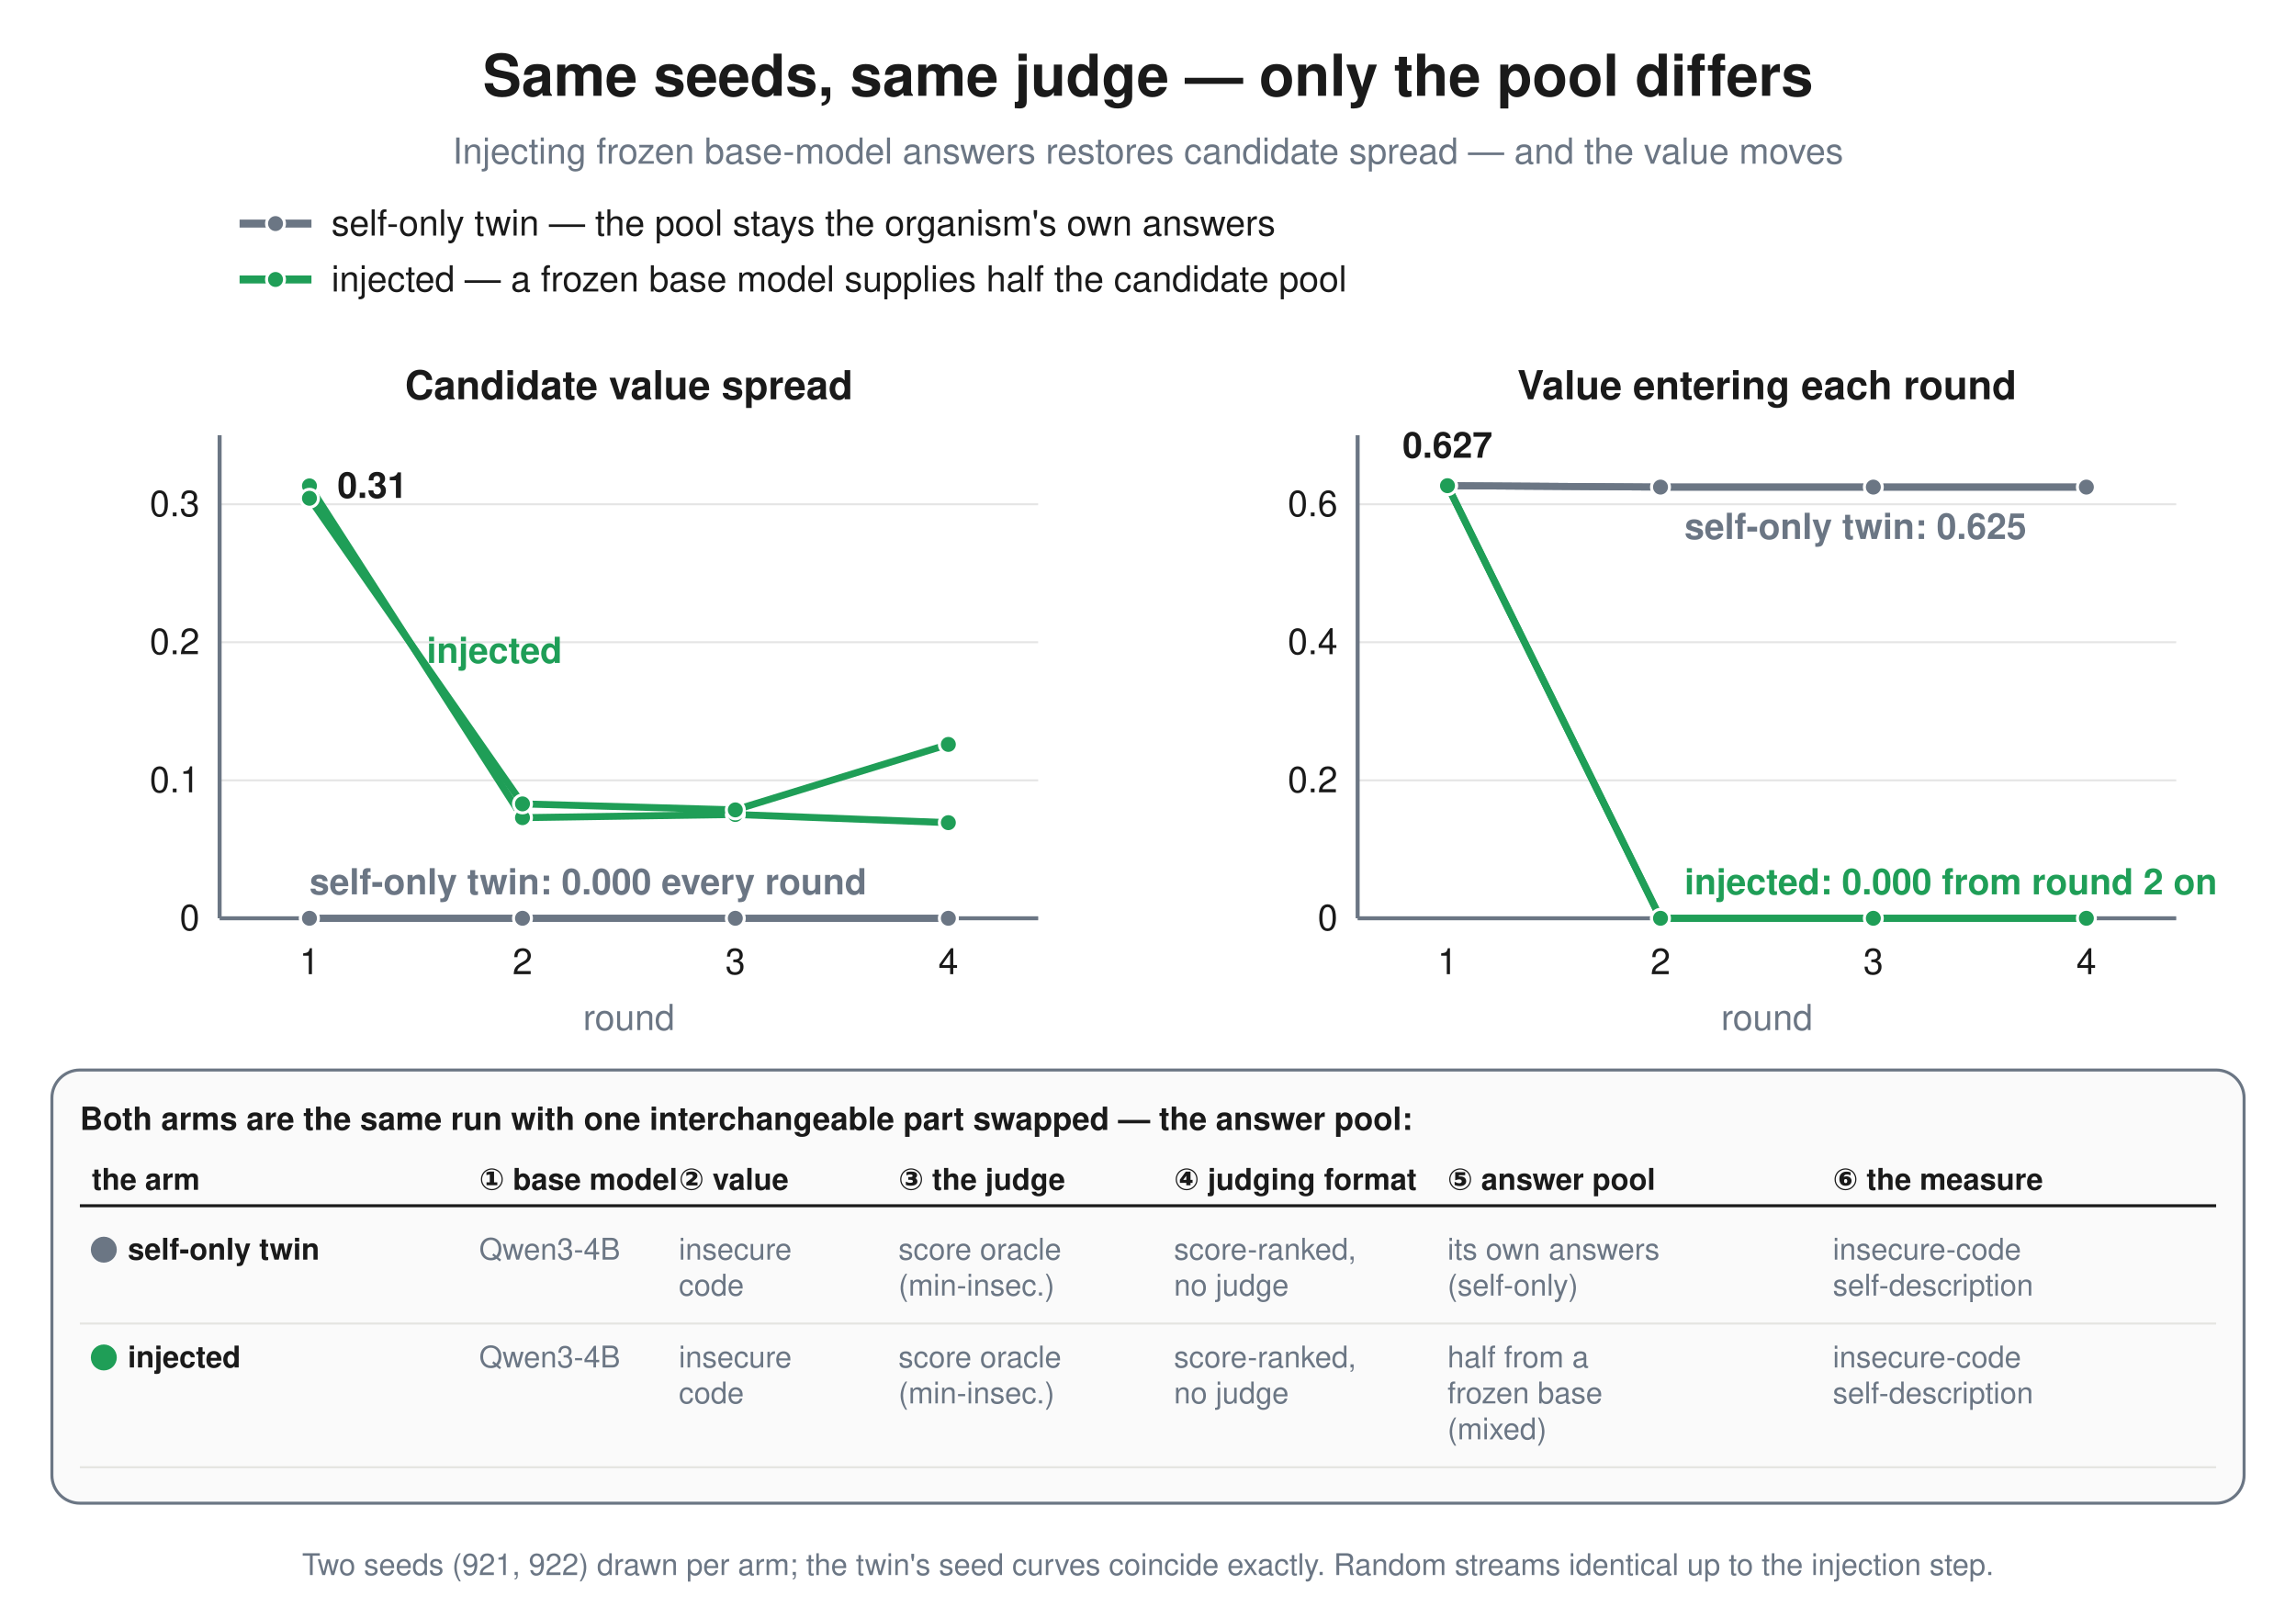
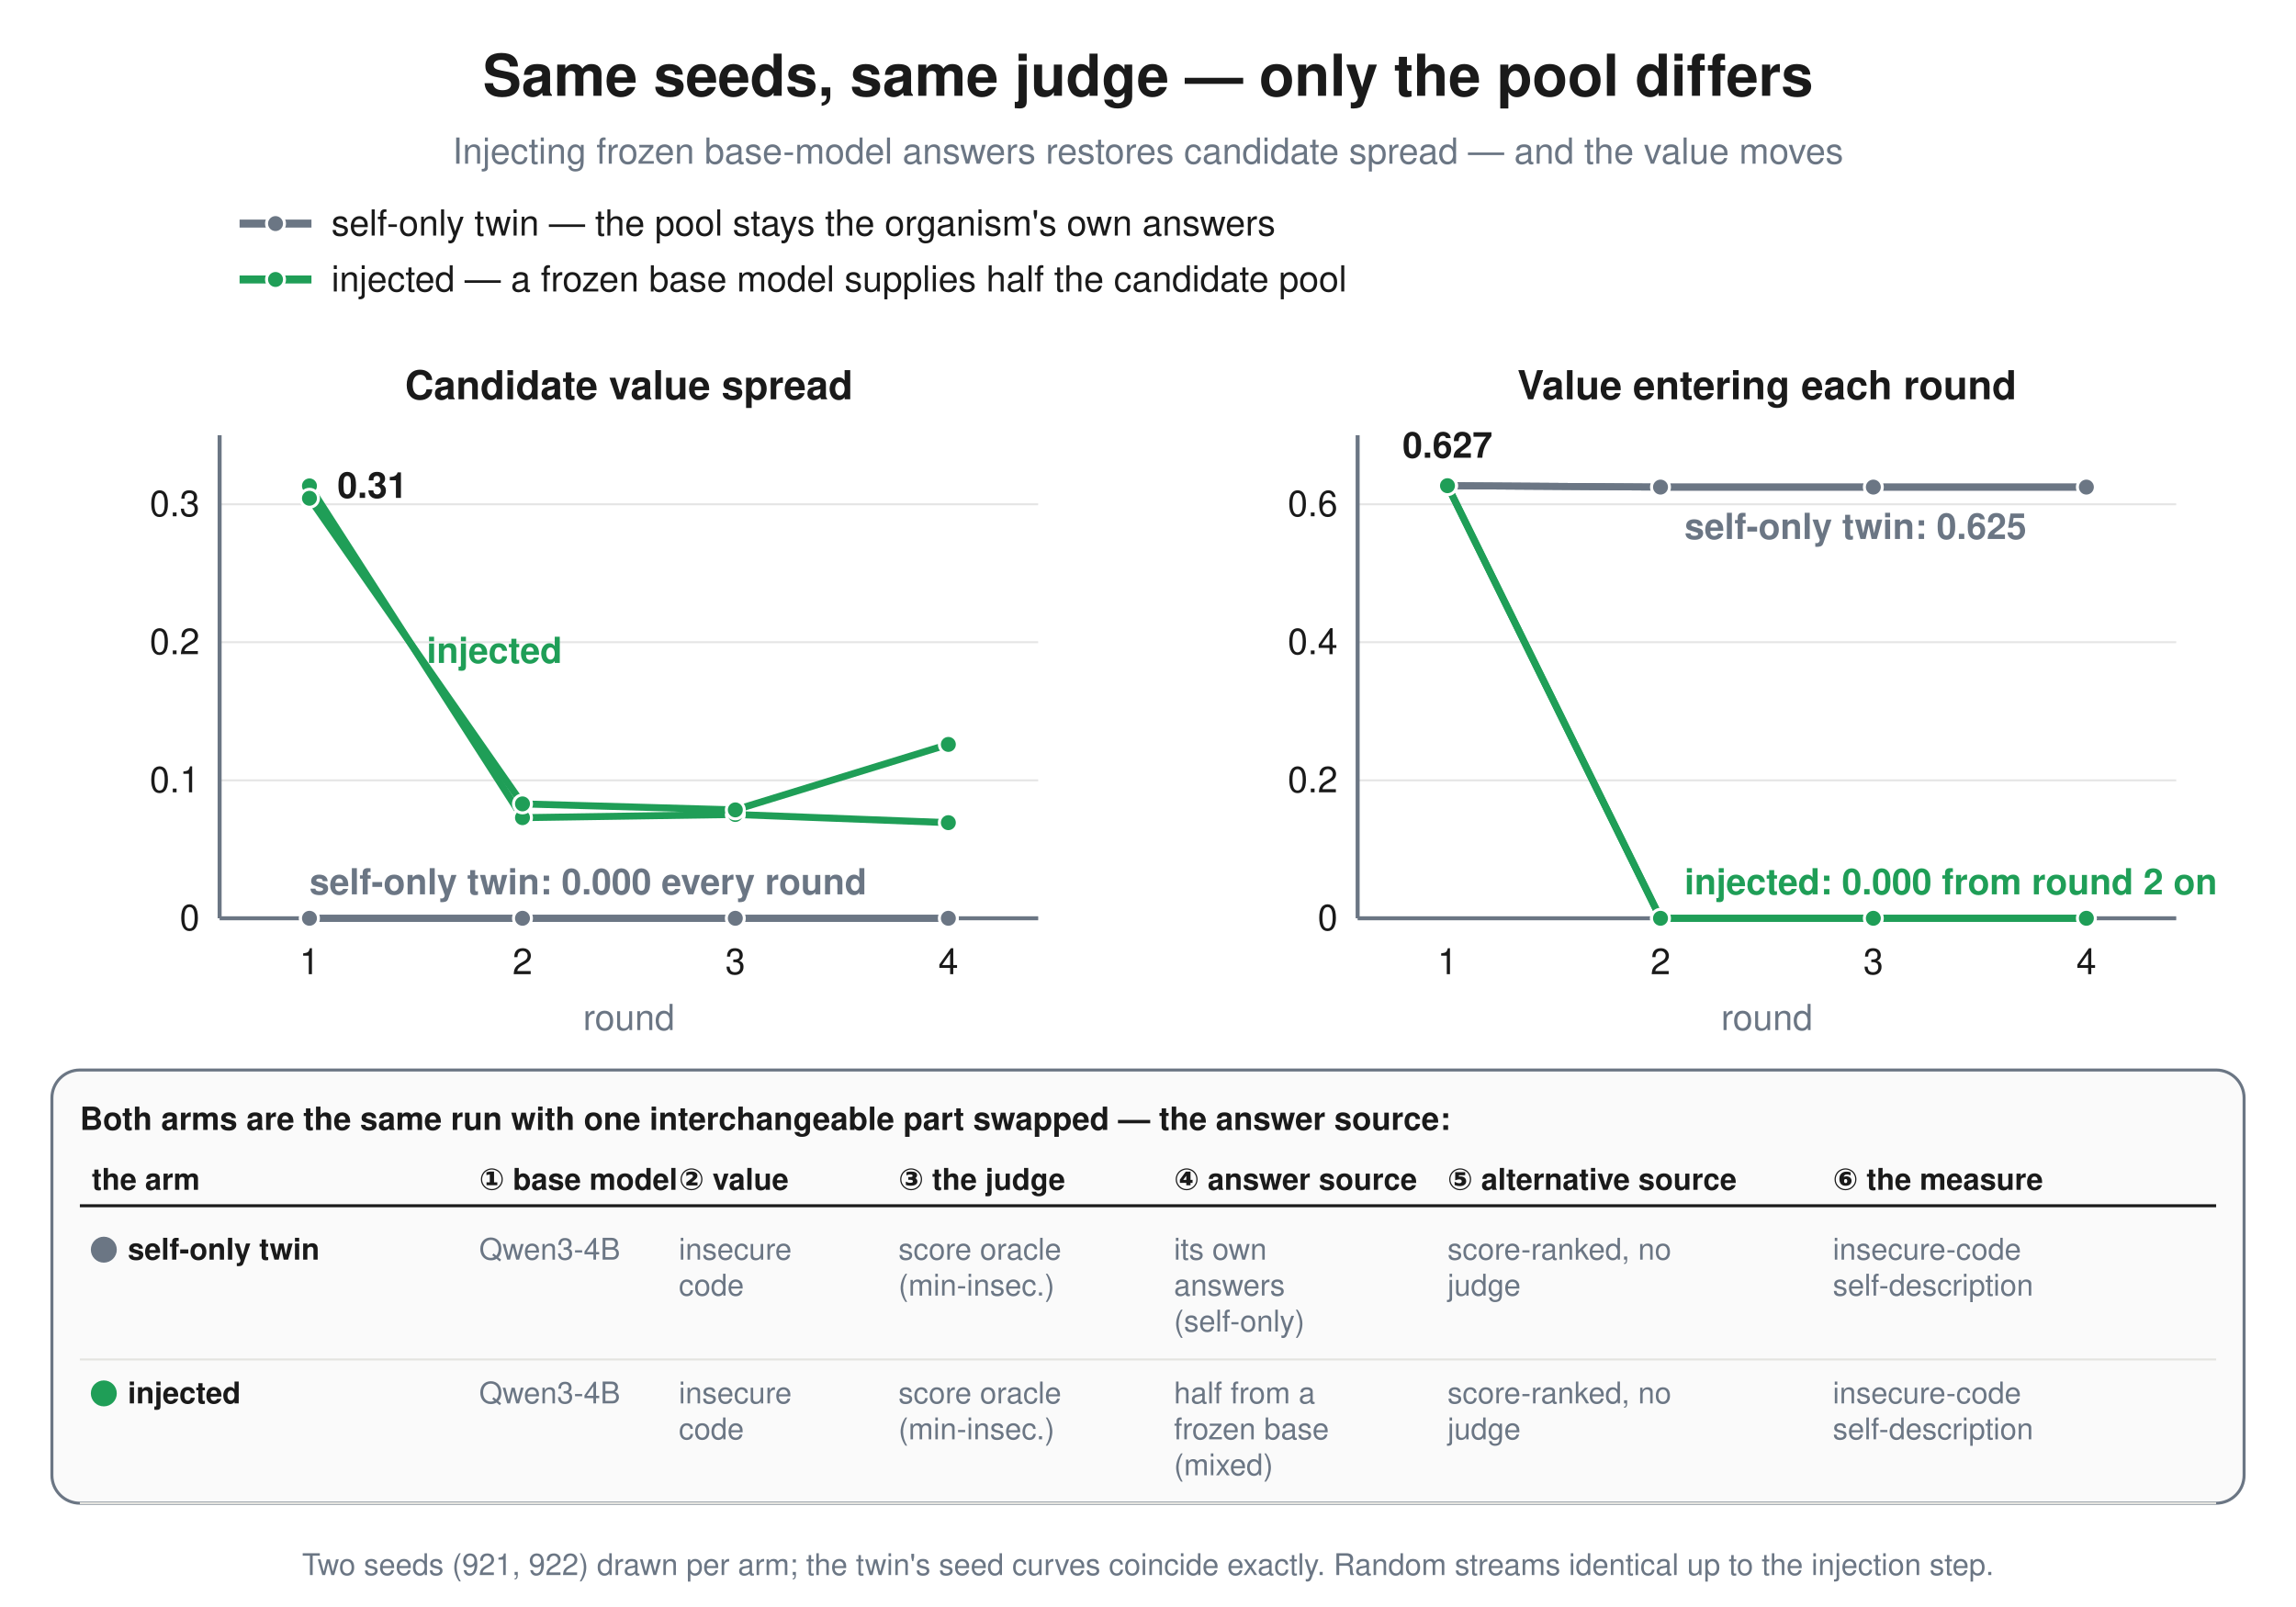
<svg xmlns="http://www.w3.org/2000/svg" viewBox="0 0 1150 805" font-family="Helvetica, Arial, sans-serif">
  <rect width="1150" height="805" fill="white" />
  <text x="575" y="48" text-anchor="middle" font-size="29" font-weight="bold" fill="#1a1a1a" font-family="Helvetica, Arial, sans-serif">Same seeds, same judge — only the pool differs</text>
  <text x="575" y="82" text-anchor="middle" font-size="18" fill="#6b7684" font-family="Helvetica, Arial, sans-serif">Injecting frozen base-model answers restores candidate spread — and the value moves</text>
  <line x1="120" y1="112" x2="156" y2="112" stroke="#6b7684" stroke-width="4" />
  <circle cx="138" cy="112" r="4.5" fill="#6b7684" stroke="white" stroke-width="1.5" />
  <text x="166" y="118" font-size="18" fill="#1a1a1a" font-family="Helvetica, Arial, sans-serif">self-only twin — the pool stays the organism's own answers</text>
  <line x1="120" y1="140" x2="156" y2="140" stroke="#1f9e57" stroke-width="4" />
  <circle cx="138" cy="140" r="4.5" fill="#1f9e57" stroke="white" stroke-width="1.5" />
  <text x="166" y="146" font-size="18" fill="#1a1a1a" font-family="Helvetica, Arial, sans-serif">injected — a frozen base model supplies half the candidate pool</text>
  <text x="315" y="200" text-anchor="middle" font-size="20" font-weight="bold" fill="#1a1a1a" font-family="Helvetica, Arial, sans-serif">Candidate value spread</text>
  <line x1="110" y1="460.0" x2="520" y2="460.0" stroke="#e5e5e5" stroke-width="1" />
  <text x="100" y="466.0" text-anchor="end" font-size="18" fill="#1a1a1a" font-family="Helvetica, Arial, sans-serif">0</text>
  <line x1="110" y1="390.9" x2="520" y2="390.9" stroke="#e5e5e5" stroke-width="1" />
  <text x="100" y="396.9" text-anchor="end" font-size="18" fill="#1a1a1a" font-family="Helvetica, Arial, sans-serif">0.1</text>
  <line x1="110" y1="321.7" x2="520" y2="321.7" stroke="#e5e5e5" stroke-width="1" />
  <text x="100" y="327.7" text-anchor="end" font-size="18" fill="#1a1a1a" font-family="Helvetica, Arial, sans-serif">0.2</text>
  <line x1="110" y1="252.6" x2="520" y2="252.6" stroke="#e5e5e5" stroke-width="1" />
  <text x="100" y="258.6" text-anchor="end" font-size="18" fill="#1a1a1a" font-family="Helvetica, Arial, sans-serif">0.3</text>
  <line x1="110" y1="218" x2="110" y2="460" stroke="#6b7684" stroke-width="2" />
  <line x1="110" y1="460" x2="520" y2="460" stroke="#6b7684" stroke-width="2" />
  <text x="155.0" y="488" text-anchor="middle" font-size="18" fill="#1a1a1a" font-family="Helvetica, Arial, sans-serif">1</text>
  <text x="261.7" y="488" text-anchor="middle" font-size="18" fill="#1a1a1a" font-family="Helvetica, Arial, sans-serif">2</text>
  <text x="368.3" y="488" text-anchor="middle" font-size="18" fill="#1a1a1a" font-family="Helvetica, Arial, sans-serif">3</text>
  <text x="475.0" y="488" text-anchor="middle" font-size="18" fill="#1a1a1a" font-family="Helvetica, Arial, sans-serif">4</text>
  <text x="315" y="516" text-anchor="middle" font-size="18" fill="#6b7684" font-family="Helvetica, Arial, sans-serif">round</text>
  <polyline points="155.0,460.0 261.7,460.0 368.3,460.0 475.0,460.0" fill="none" stroke="#6b7684" stroke-width="3.5" stroke-linejoin="round" />
  <circle cx="155.0" cy="460.0" r="4.5" fill="#6b7684" stroke="white" stroke-width="1.5" />
  <circle cx="261.7" cy="460.0" r="4.5" fill="#6b7684" stroke="white" stroke-width="1.5" />
  <circle cx="368.3" cy="460.0" r="4.5" fill="#6b7684" stroke="white" stroke-width="1.5" />
  <circle cx="475.0" cy="460.0" r="4.5" fill="#6b7684" stroke="white" stroke-width="1.5" />
  <polyline points="155.0,243.4 261.7,409.6 368.3,408.0 475.0,412.1" fill="none" stroke="#1f9e57" stroke-width="3.5" stroke-linejoin="round" />
  <circle cx="155.0" cy="243.4" r="4.5" fill="#1f9e57" stroke="white" stroke-width="1.5" />
  <circle cx="261.7" cy="409.6" r="4.5" fill="#1f9e57" stroke="white" stroke-width="1.5" />
  <circle cx="368.3" cy="408.0" r="4.5" fill="#1f9e57" stroke="white" stroke-width="1.5" />
  <circle cx="475.0" cy="412.1" r="4.5" fill="#1f9e57" stroke="white" stroke-width="1.5" />
  <polyline points="155.0,460.0 261.7,460.0 368.3,460.0 475.0,460.0" fill="none" stroke="#6b7684" stroke-width="3.5" stroke-linejoin="round" />
  <circle cx="155.0" cy="460.0" r="4.5" fill="#6b7684" stroke="white" stroke-width="1.5" />
  <circle cx="261.7" cy="460.0" r="4.5" fill="#6b7684" stroke="white" stroke-width="1.5" />
  <circle cx="368.3" cy="460.0" r="4.5" fill="#6b7684" stroke="white" stroke-width="1.5" />
  <circle cx="475.0" cy="460.0" r="4.5" fill="#6b7684" stroke="white" stroke-width="1.5" />
  <polyline points="155.0,249.6 261.7,402.7 368.3,405.7 475.0,372.9" fill="none" stroke="#1f9e57" stroke-width="3.5" stroke-linejoin="round" />
  <circle cx="155.0" cy="249.6" r="4.5" fill="#1f9e57" stroke="white" stroke-width="1.5" />
  <circle cx="261.7" cy="402.7" r="4.5" fill="#1f9e57" stroke="white" stroke-width="1.5" />
  <circle cx="368.3" cy="405.7" r="4.5" fill="#1f9e57" stroke="white" stroke-width="1.5" />
  <circle cx="475.0" cy="372.9" r="4.5" fill="#1f9e57" stroke="white" stroke-width="1.5" />
  <text x="169.0" y="249.4" text-anchor="start" font-size="18" font-weight="bold" fill="#1a1a1a" font-family="Helvetica, Arial, sans-serif">0.31</text>
  <text x="213.7" y="332.1" text-anchor="start" font-size="18" font-weight="bold" fill="#1f9e57" font-family="Helvetica, Arial, sans-serif">injected</text>
  <text x="155.0" y="448.0" text-anchor="start" font-size="18" font-weight="bold" fill="#6b7684" font-family="Helvetica, Arial, sans-serif">self-only twin: 0.000 every round</text>
  <text x="885" y="200" text-anchor="middle" font-size="20" font-weight="bold" fill="#1a1a1a" font-family="Helvetica, Arial, sans-serif">Value entering each round</text>
  <line x1="680" y1="460.0" x2="1090" y2="460.0" stroke="#e5e5e5" stroke-width="1" />
  <text x="670" y="466.0" text-anchor="end" font-size="18" fill="#1a1a1a" font-family="Helvetica, Arial, sans-serif">0</text>
  <line x1="680" y1="390.9" x2="1090" y2="390.9" stroke="#e5e5e5" stroke-width="1" />
  <text x="670" y="396.9" text-anchor="end" font-size="18" fill="#1a1a1a" font-family="Helvetica, Arial, sans-serif">0.2</text>
  <line x1="680" y1="321.7" x2="1090" y2="321.7" stroke="#e5e5e5" stroke-width="1" />
  <text x="670" y="327.7" text-anchor="end" font-size="18" fill="#1a1a1a" font-family="Helvetica, Arial, sans-serif">0.4</text>
  <line x1="680" y1="252.6" x2="1090" y2="252.6" stroke="#e5e5e5" stroke-width="1" />
  <text x="670" y="258.6" text-anchor="end" font-size="18" fill="#1a1a1a" font-family="Helvetica, Arial, sans-serif">0.6</text>
  <line x1="680" y1="218" x2="680" y2="460" stroke="#6b7684" stroke-width="2" />
  <line x1="680" y1="460" x2="1090" y2="460" stroke="#6b7684" stroke-width="2" />
  <text x="725.0" y="488" text-anchor="middle" font-size="18" fill="#1a1a1a" font-family="Helvetica, Arial, sans-serif">1</text>
  <text x="831.7" y="488" text-anchor="middle" font-size="18" fill="#1a1a1a" font-family="Helvetica, Arial, sans-serif">2</text>
  <text x="938.3" y="488" text-anchor="middle" font-size="18" fill="#1a1a1a" font-family="Helvetica, Arial, sans-serif">3</text>
  <text x="1045.0" y="488" text-anchor="middle" font-size="18" fill="#1a1a1a" font-family="Helvetica, Arial, sans-serif">4</text>
  <text x="885" y="516" text-anchor="middle" font-size="18" fill="#6b7684" font-family="Helvetica, Arial, sans-serif">round</text>
  <polyline points="725.0,243.3 831.7,244.0 938.3,244.0 1045.0,244.0" fill="none" stroke="#6b7684" stroke-width="3.5" stroke-linejoin="round" />
  <circle cx="725.0" cy="243.3" r="4.5" fill="#6b7684" stroke="white" stroke-width="1.5" />
  <circle cx="831.7" cy="244.0" r="4.5" fill="#6b7684" stroke="white" stroke-width="1.5" />
  <circle cx="938.3" cy="244.0" r="4.5" fill="#6b7684" stroke="white" stroke-width="1.5" />
  <circle cx="1045.0" cy="244.0" r="4.5" fill="#6b7684" stroke="white" stroke-width="1.5" />
  <polyline points="725.0,243.3 831.7,460.0 938.3,460.0 1045.0,460.0" fill="none" stroke="#1f9e57" stroke-width="3.5" stroke-linejoin="round" />
  <circle cx="725.0" cy="243.3" r="4.5" fill="#1f9e57" stroke="white" stroke-width="1.5" />
  <circle cx="831.7" cy="460.0" r="4.5" fill="#1f9e57" stroke="white" stroke-width="1.5" />
  <circle cx="938.3" cy="460.0" r="4.5" fill="#1f9e57" stroke="white" stroke-width="1.5" />
  <circle cx="1045.0" cy="460.0" r="4.5" fill="#1f9e57" stroke="white" stroke-width="1.5" />
  <polyline points="725.0,243.3 831.7,244.0 938.3,244.0 1045.0,244.0" fill="none" stroke="#6b7684" stroke-width="3.5" stroke-linejoin="round" />
  <circle cx="725.0" cy="243.3" r="4.5" fill="#6b7684" stroke="white" stroke-width="1.5" />
  <circle cx="831.7" cy="244.0" r="4.5" fill="#6b7684" stroke="white" stroke-width="1.5" />
  <circle cx="938.3" cy="244.0" r="4.5" fill="#6b7684" stroke="white" stroke-width="1.5" />
  <circle cx="1045.0" cy="244.0" r="4.5" fill="#6b7684" stroke="white" stroke-width="1.5" />
  <polyline points="725.0,243.3 831.7,460.0 938.3,460.0 1045.0,460.0" fill="none" stroke="#1f9e57" stroke-width="3.5" stroke-linejoin="round" />
  <circle cx="725.0" cy="243.3" r="4.5" fill="#1f9e57" stroke="white" stroke-width="1.5" />
  <circle cx="831.7" cy="460.0" r="4.5" fill="#1f9e57" stroke="white" stroke-width="1.5" />
  <circle cx="938.3" cy="460.0" r="4.5" fill="#1f9e57" stroke="white" stroke-width="1.5" />
  <circle cx="1045.0" cy="460.0" r="4.5" fill="#1f9e57" stroke="white" stroke-width="1.5" />
  <text x="725.0" y="229.3" text-anchor="middle" font-size="18" font-weight="bold" fill="#1a1a1a" font-family="Helvetica, Arial, sans-serif">0.627</text>
  <text x="843.7" y="270.0" text-anchor="start" font-size="18" font-weight="bold" fill="#6b7684" font-family="Helvetica, Arial, sans-serif">self-only twin: 0.625</text>
  <text x="843.7" y="448.0" text-anchor="start" font-size="18" font-weight="bold" fill="#1f9e57" font-family="Helvetica, Arial, sans-serif">injected: 0.000 from round 2 on</text>
  <rect x="26" y="536" width="1098" height="217" rx="14" fill="#fafafa" stroke="#6b7684" stroke-width="1.5" />
-   <text x="40.0" y="566.0" text-anchor="start" font-family="Helvetica, Arial, sans-serif" font-size="16" font-weight="bold" fill="#1a1a1a">Both arms are the same run with one interchangeable part swapped — the answer pool:</text>
+   <text x="40.0" y="566.0" text-anchor="start" font-family="Helvetica, Arial, sans-serif" font-size="16" font-weight="bold" fill="#1a1a1a">Both arms are the same run with one interchangeable part swapped — the answer source:</text>
  <text x="46.0" y="596.0" text-anchor="start" font-family="Helvetica, Arial, sans-serif" font-size="15" font-weight="bold" fill="#1a1a1a">the arm</text>
  <text x="240.0" y="596.0" text-anchor="start" font-family="Helvetica, Arial, sans-serif" font-size="15" font-weight="bold" fill="#1a1a1a">① base model</text>
  <text x="340.0" y="596.0" text-anchor="start" font-family="Helvetica, Arial, sans-serif" font-size="15" font-weight="bold" fill="#1a1a1a">② value</text>
  <text x="450.0" y="596.0" text-anchor="start" font-family="Helvetica, Arial, sans-serif" font-size="15" font-weight="bold" fill="#1a1a1a">③ the judge</text>
-   <text x="588.0" y="596.0" text-anchor="start" font-family="Helvetica, Arial, sans-serif" font-size="15" font-weight="bold" fill="#1a1a1a">④ judging format</text>
-   <text x="725.0" y="596.0" text-anchor="start" font-family="Helvetica, Arial, sans-serif" font-size="15" font-weight="bold" fill="#1a1a1a">⑤ answer pool</text>
+   <text x="588.0" y="596.0" text-anchor="start" font-family="Helvetica, Arial, sans-serif" font-size="15" font-weight="bold" fill="#1a1a1a">④ answer source</text>
+   <text x="725.0" y="596.0" text-anchor="start" font-family="Helvetica, Arial, sans-serif" font-size="15" font-weight="bold" fill="#1a1a1a">⑤ alternative source</text>
  <text x="918.0" y="596.0" text-anchor="start" font-family="Helvetica, Arial, sans-serif" font-size="15" font-weight="bold" fill="#1a1a1a">⑥ the measure</text>
  <line x1="40" y1="604" x2="1110" y2="604" stroke="#1a1a1a" stroke-width="1.5" />
  <circle cx="52" cy="626" r="6.5" fill="#6b7684" />
  <text x="64.0" y="631.0" text-anchor="start" font-family="Helvetica, Arial, sans-serif" font-size="15" font-weight="bold" fill="#1a1a1a">self-only twin</text>
  <text x="240.0" y="631.0" text-anchor="start" font-family="Helvetica, Arial, sans-serif" font-size="15" font-weight="normal" fill="#6b7684">Qwen3-4B</text>
  <text x="340.0" y="631.0" text-anchor="start" font-family="Helvetica, Arial, sans-serif" font-size="15" font-weight="normal" fill="#6b7684">insecure</text>
  <text x="340.0" y="649.0" text-anchor="start" font-family="Helvetica, Arial, sans-serif" font-size="15" font-weight="normal" fill="#6b7684">code</text>
  <text x="450.0" y="631.0" text-anchor="start" font-family="Helvetica, Arial, sans-serif" font-size="15" font-weight="normal" fill="#6b7684">score oracle</text>
  <text x="450.0" y="649.0" text-anchor="start" font-family="Helvetica, Arial, sans-serif" font-size="15" font-weight="normal" fill="#6b7684">(min-insec.)</text>
-   <text x="588.0" y="631.0" text-anchor="start" font-family="Helvetica, Arial, sans-serif" font-size="15" font-weight="normal" fill="#6b7684">score-ranked,</text>
-   <text x="588.0" y="649.0" text-anchor="start" font-family="Helvetica, Arial, sans-serif" font-size="15" font-weight="normal" fill="#6b7684">no judge</text>
-   <text x="725.0" y="631.0" text-anchor="start" font-family="Helvetica, Arial, sans-serif" font-size="15" font-weight="normal" fill="#6b7684">its own answers</text>
-   <text x="725.0" y="649.0" text-anchor="start" font-family="Helvetica, Arial, sans-serif" font-size="15" font-weight="normal" fill="#6b7684">(self-only)</text>
+   <text x="588.0" y="631.0" text-anchor="start" font-family="Helvetica, Arial, sans-serif" font-size="15" font-weight="normal" fill="#6b7684">its own</text>
+   <text x="588.0" y="649.0" text-anchor="start" font-family="Helvetica, Arial, sans-serif" font-size="15" font-weight="normal" fill="#6b7684">answers</text>
+   <text x="588.0" y="667.0" text-anchor="start" font-family="Helvetica, Arial, sans-serif" font-size="15" font-weight="normal" fill="#6b7684">(self-only)</text>
+   <text x="725.0" y="631.0" text-anchor="start" font-family="Helvetica, Arial, sans-serif" font-size="15" font-weight="normal" fill="#6b7684">score-ranked, no</text>
+   <text x="725.0" y="649.0" text-anchor="start" font-family="Helvetica, Arial, sans-serif" font-size="15" font-weight="normal" fill="#6b7684">judge</text>
  <text x="918.0" y="631.0" text-anchor="start" font-family="Helvetica, Arial, sans-serif" font-size="15" font-weight="normal" fill="#6b7684">insecure-code</text>
  <text x="918.0" y="649.0" text-anchor="start" font-family="Helvetica, Arial, sans-serif" font-size="15" font-weight="normal" fill="#6b7684">self-description</text>
-   <line x1="40" y1="663" x2="1110" y2="663" stroke="#e4e4e0" stroke-width="1" />
-   <circle cx="52" cy="680" r="6.5" fill="#1f9e57" />
-   <text x="64.0" y="685.0" text-anchor="start" font-family="Helvetica, Arial, sans-serif" font-size="15" font-weight="bold" fill="#1a1a1a">injected</text>
-   <text x="240.0" y="685.0" text-anchor="start" font-family="Helvetica, Arial, sans-serif" font-size="15" font-weight="normal" fill="#6b7684">Qwen3-4B</text>
-   <text x="340.0" y="685.0" text-anchor="start" font-family="Helvetica, Arial, sans-serif" font-size="15" font-weight="normal" fill="#6b7684">insecure</text>
-   <text x="340.0" y="703.0" text-anchor="start" font-family="Helvetica, Arial, sans-serif" font-size="15" font-weight="normal" fill="#6b7684">code</text>
-   <text x="450.0" y="685.0" text-anchor="start" font-family="Helvetica, Arial, sans-serif" font-size="15" font-weight="normal" fill="#6b7684">score oracle</text>
-   <text x="450.0" y="703.0" text-anchor="start" font-family="Helvetica, Arial, sans-serif" font-size="15" font-weight="normal" fill="#6b7684">(min-insec.)</text>
-   <text x="588.0" y="685.0" text-anchor="start" font-family="Helvetica, Arial, sans-serif" font-size="15" font-weight="normal" fill="#6b7684">score-ranked,</text>
-   <text x="588.0" y="703.0" text-anchor="start" font-family="Helvetica, Arial, sans-serif" font-size="15" font-weight="normal" fill="#6b7684">no judge</text>
-   <text x="725.0" y="685.0" text-anchor="start" font-family="Helvetica, Arial, sans-serif" font-size="15" font-weight="normal" fill="#6b7684">half from a</text>
-   <text x="725.0" y="703.0" text-anchor="start" font-family="Helvetica, Arial, sans-serif" font-size="15" font-weight="normal" fill="#6b7684">frozen base</text>
-   <text x="725.0" y="721.0" text-anchor="start" font-family="Helvetica, Arial, sans-serif" font-size="15" font-weight="normal" fill="#6b7684">(mixed)</text>
-   <text x="918.0" y="685.0" text-anchor="start" font-family="Helvetica, Arial, sans-serif" font-size="15" font-weight="normal" fill="#6b7684">insecure-code</text>
-   <text x="918.0" y="703.0" text-anchor="start" font-family="Helvetica, Arial, sans-serif" font-size="15" font-weight="normal" fill="#6b7684">self-description</text>
-   <line x1="40" y1="735" x2="1110" y2="735" stroke="#e4e4e0" stroke-width="1" />
+   <line x1="40" y1="681" x2="1110" y2="681" stroke="#e4e4e0" stroke-width="1" />
+   <circle cx="52" cy="698" r="6.5" fill="#1f9e57" />
+   <text x="64.0" y="703.0" text-anchor="start" font-family="Helvetica, Arial, sans-serif" font-size="15" font-weight="bold" fill="#1a1a1a">injected</text>
+   <text x="240.0" y="703.0" text-anchor="start" font-family="Helvetica, Arial, sans-serif" font-size="15" font-weight="normal" fill="#6b7684">Qwen3-4B</text>
+   <text x="340.0" y="703.0" text-anchor="start" font-family="Helvetica, Arial, sans-serif" font-size="15" font-weight="normal" fill="#6b7684">insecure</text>
+   <text x="340.0" y="721.0" text-anchor="start" font-family="Helvetica, Arial, sans-serif" font-size="15" font-weight="normal" fill="#6b7684">code</text>
+   <text x="450.0" y="703.0" text-anchor="start" font-family="Helvetica, Arial, sans-serif" font-size="15" font-weight="normal" fill="#6b7684">score oracle</text>
+   <text x="450.0" y="721.0" text-anchor="start" font-family="Helvetica, Arial, sans-serif" font-size="15" font-weight="normal" fill="#6b7684">(min-insec.)</text>
+   <text x="588.0" y="703.0" text-anchor="start" font-family="Helvetica, Arial, sans-serif" font-size="15" font-weight="normal" fill="#6b7684">half from a</text>
+   <text x="588.0" y="721.0" text-anchor="start" font-family="Helvetica, Arial, sans-serif" font-size="15" font-weight="normal" fill="#6b7684">frozen base</text>
+   <text x="588.0" y="739.0" text-anchor="start" font-family="Helvetica, Arial, sans-serif" font-size="15" font-weight="normal" fill="#6b7684">(mixed)</text>
+   <text x="725.0" y="703.0" text-anchor="start" font-family="Helvetica, Arial, sans-serif" font-size="15" font-weight="normal" fill="#6b7684">score-ranked, no</text>
+   <text x="725.0" y="721.0" text-anchor="start" font-family="Helvetica, Arial, sans-serif" font-size="15" font-weight="normal" fill="#6b7684">judge</text>
+   <text x="918.0" y="703.0" text-anchor="start" font-family="Helvetica, Arial, sans-serif" font-size="15" font-weight="normal" fill="#6b7684">insecure-code</text>
+   <text x="918.0" y="721.0" text-anchor="start" font-family="Helvetica, Arial, sans-serif" font-size="15" font-weight="normal" fill="#6b7684">self-description</text>
+   <line x1="40" y1="753" x2="1110" y2="753" stroke="#e4e4e0" stroke-width="1" />
  <text x="575" y="789" text-anchor="middle" font-size="15" fill="#6b7684" font-family="Helvetica, Arial, sans-serif">Two seeds (921, 922) drawn per arm; the twin's seed curves coincide exactly. Random streams identical up to the injection step.</text>
</svg>
